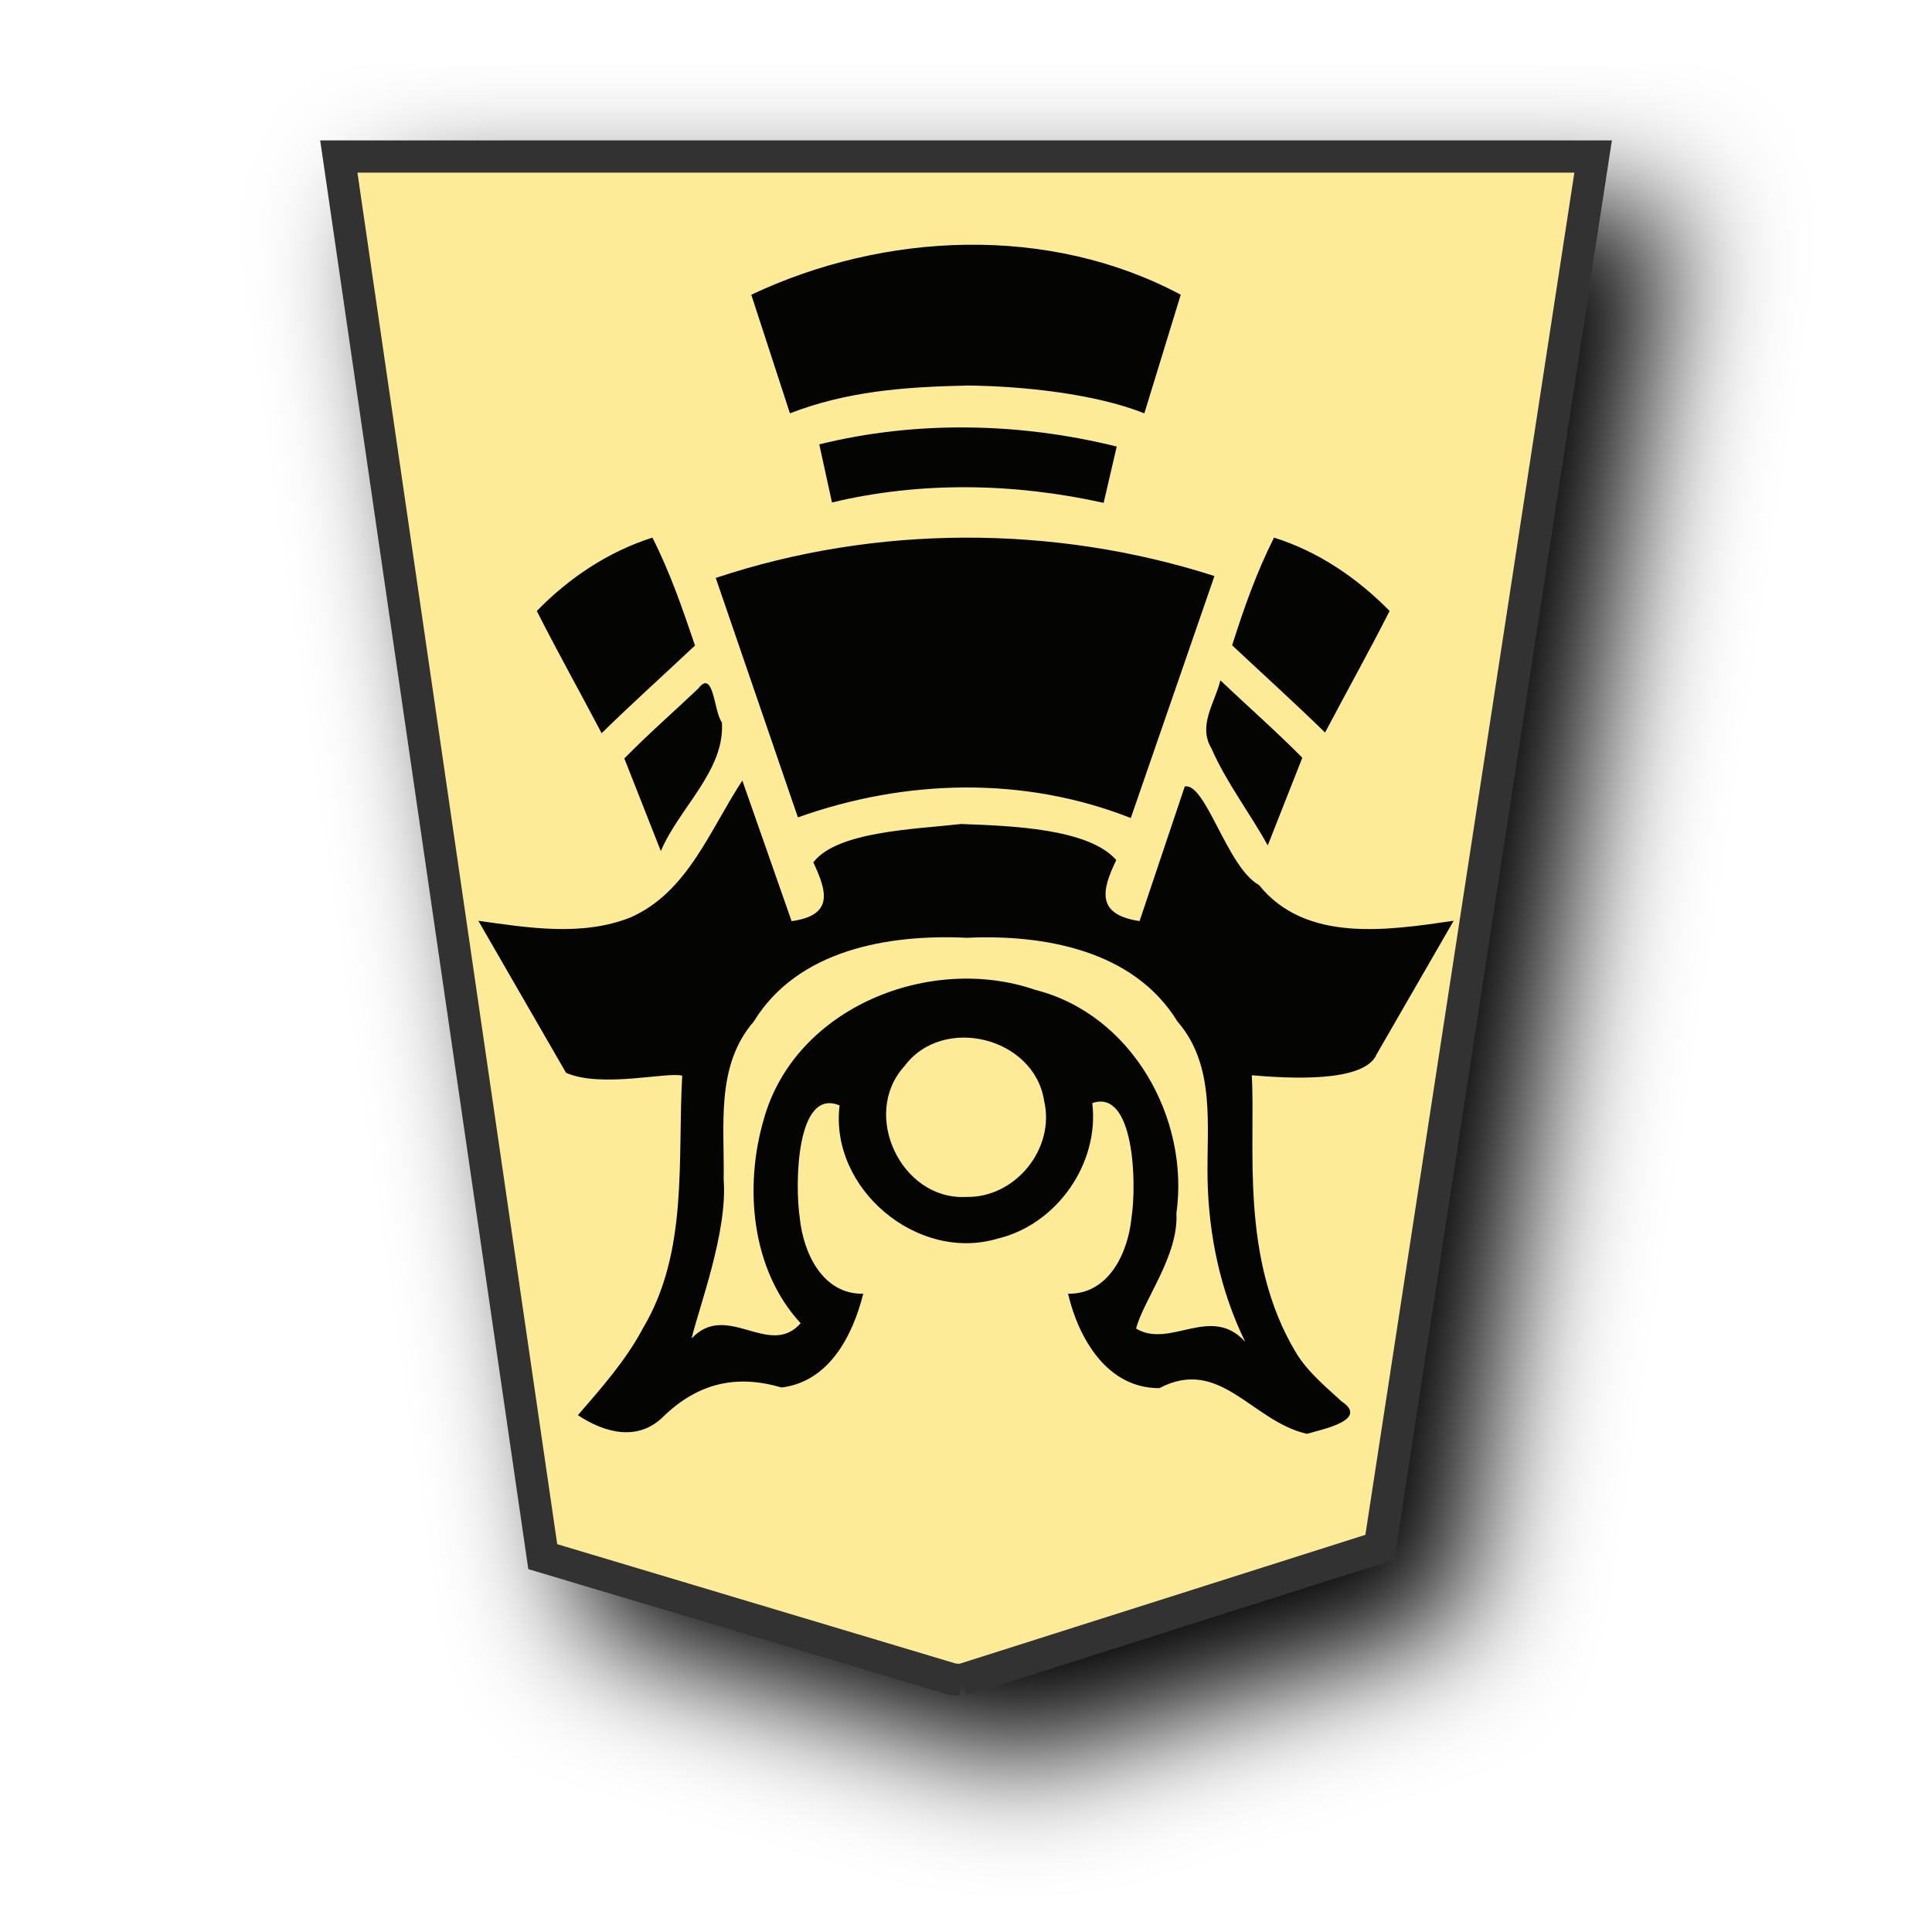
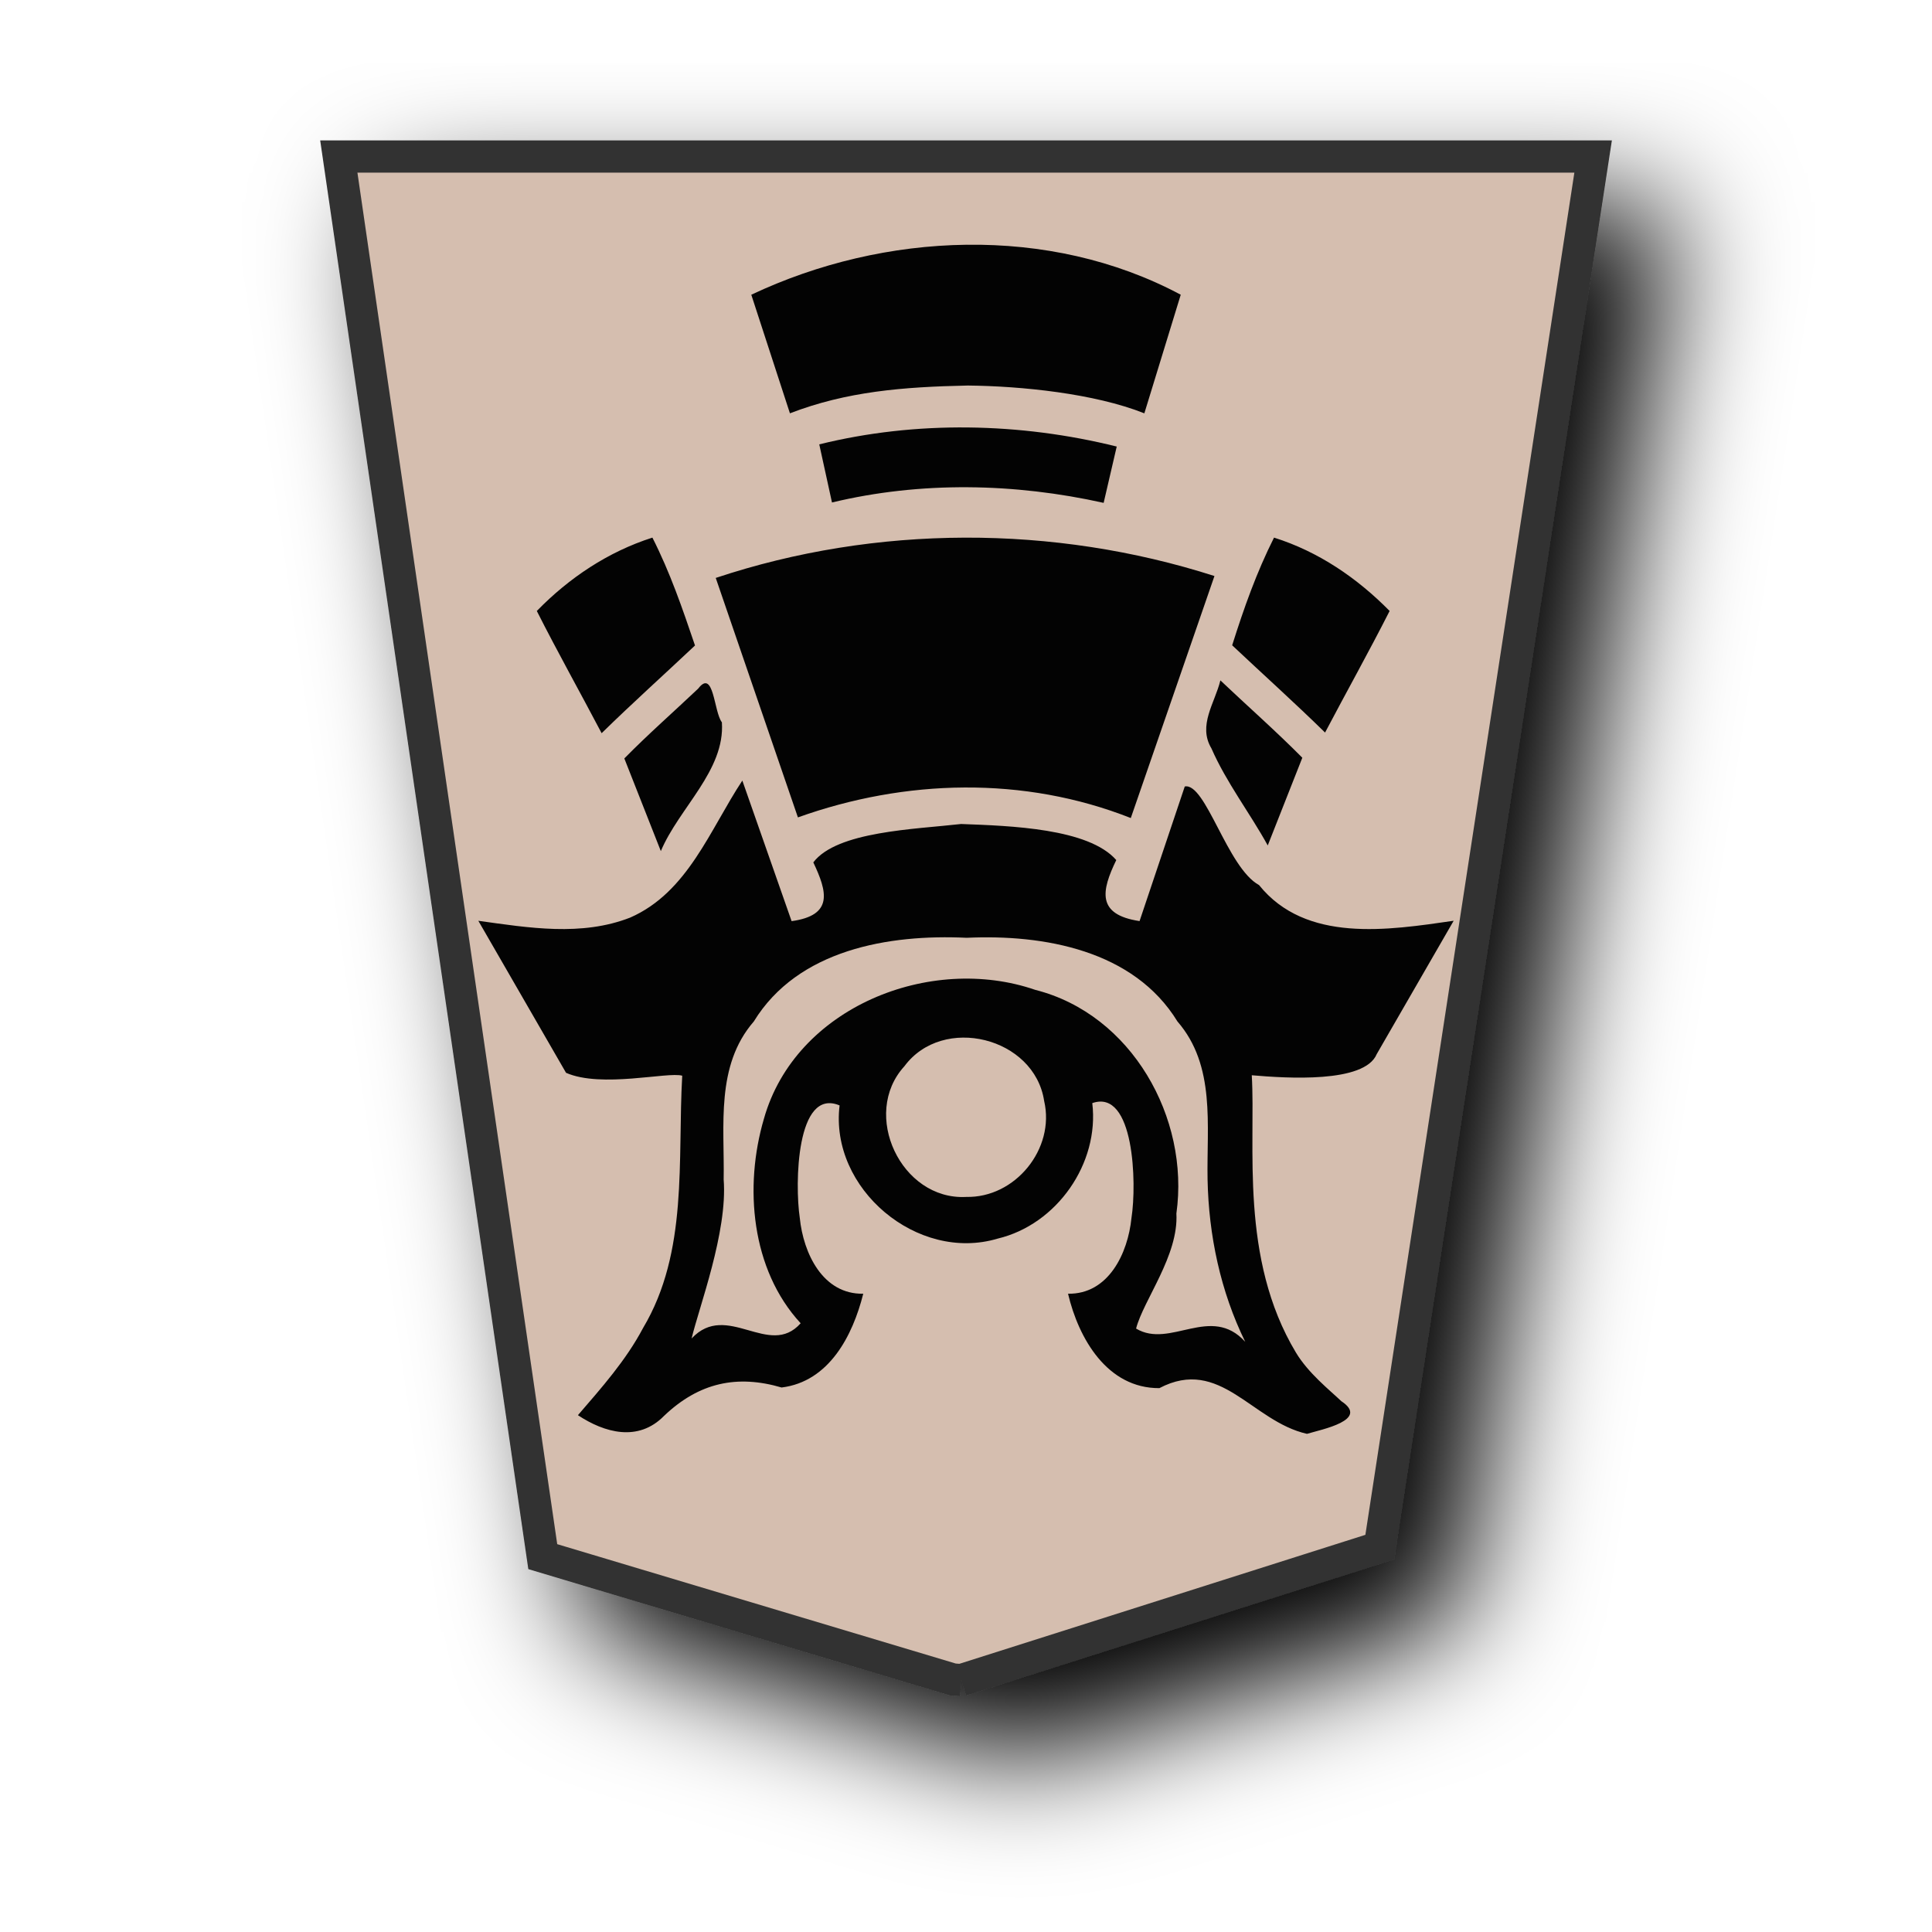
<svg xmlns="http://www.w3.org/2000/svg" viewBox="0 0 60 60">
  <defs>
    <filter id="1KI_svg__a" width="1.318" height="1.259" x="-.134" y="-.109">
      <feGaussianBlur in="SourceAlpha" result="blur" stdDeviation="2" />
      <feOffset dx="2" dy="2" result="offsetBlur" />
      <feBlend in="SourceGraphic" in2="offsetBlur" />
    </filter>
  </defs>
  <g fill="#fdca00" filter="url(#1KI_svg__a)" transform="translate(-94.652 -24.039)scale(.96924)">
-     <path fill="#fdeb98" stroke="#333" stroke-width="1.032" d="m128.456 78.635 13.41-4.26 6.836-44.558h-40.19l6.535 44.862 13.138 3.935.271.021" />
+     <path fill="#d5beaf" stroke="#333" stroke-width="1.032" d="m128.456 78.635 13.41-4.26 6.836-44.558h-40.19l6.535 44.862 13.138 3.935.271.021" />
  </g>
  <path fill-opacity=".992" d="M40.59 44.529c.455-.137 1.954-.428 1.066-1.014-.37-.352-1.023-.866-1.411-1.512-1.757-2.926-1.244-6.427-1.37-8.61 1.074.093 3.502.254 3.88-.656l2.39-4.142c-2.034.295-4.59.699-6.044-1.108-.987-.537-1.657-3.193-2.307-3.062l-1.404 4.18c-1.34-.201-1.187-.938-.723-1.895-.862-.986-3.285-1.063-4.819-1.12-1.444.165-3.856.226-4.59 1.192.43.907.635 1.644-.674 1.825l-1.53-4.366c-1.01 1.53-1.695 3.471-3.482 4.255-1.512.592-3.157.317-4.717.1l2.724 4.721c1.102.484 3.16-.04 3.608.09-.15 2.63.197 5.466-1.217 7.837-.53 1.003-1.287 1.853-2.022 2.706.825.547 1.873.839 2.674.022 1.09-1.04 2.274-1.286 3.651-.882 1.479-.183 2.21-1.614 2.536-2.912-1.255.023-1.86-1.253-1.971-2.354-.157-1.053-.111-4.059 1.236-3.494-.315 2.583 2.416 4.882 4.91 4.136 1.836-.437 3.163-2.333 2.938-4.208 1.304-.454 1.385 2.495 1.217 3.566-.111 1.103-.716 2.374-1.97 2.354.328 1.392 1.217 2.94 2.836 2.932 1.89-.993 2.875 1.036 4.584 1.419zm-1.918-2.857c-1.068-1.179-2.328.226-3.39-.412.232-.892 1.324-2.269 1.252-3.574.416-2.967-1.389-6.186-4.38-6.944-3.261-1.127-7.452.535-8.429 4-.621 2.108-.401 4.685 1.14 6.353-.977 1.104-2.288-.702-3.386.472.223-.954 1.123-3.31.995-4.937.03-1.671-.257-3.532.936-4.907 1.37-2.236 4.196-2.715 6.611-2.599 2.397-.111 5.19.385 6.546 2.599 1.194 1.375.904 3.235.935 4.906.035 1.738.402 3.478 1.17 5.043M30 37.172c-2.015.104-3.274-2.571-1.913-4.059 1.193-1.611 4.039-.903 4.34 1.078.347 1.487-.9 3.02-2.427 2.98zm-9.477-10.74c.562-1.339 1.997-2.504 1.896-4-.252-.323-.248-1.682-.736-1.047-.764.724-1.556 1.418-2.294 2.169zm18.848-.176 1.074-2.724c-.821-.828-1.698-1.6-2.545-2.402-.17.7-.706 1.396-.279 2.11.466 1.065 1.19 1.999 1.75 3.016m-4.253-.851 2.598-7.516c-4.99-1.6-10.512-1.598-15.488.059l2.552 7.437c3.337-1.193 7.018-1.29 10.338.02M18.684 22.77c.947-.928 1.935-1.814 2.9-2.724-.396-1.165-.771-2.262-1.323-3.35-1.376.44-2.584 1.247-3.59 2.278.646 1.279 1.347 2.528 2.013 3.796m22.467-.02c.663-1.26 1.36-2.505 2.005-3.776-1.01-1.025-2.21-1.844-3.59-2.278-.545 1.084-.932 2.181-1.3 3.344.96.905 1.944 1.787 2.885 2.71m-6.876-7.134.406-1.748c-3.004-.746-6.227-.812-9.238-.068l.395 1.805c2.758-.663 5.676-.603 8.437.012zm1.264-2.78 1.13-3.683c-4.092-2.186-9.203-1.953-13.337 0l1.2 3.683c1.762-.679 3.506-.821 5.526-.863 1.659.017 3.93.246 5.48.863" color="#000" enable-background="accumulate" opacity=".99" overflow="visible" style="line-height:normal;font-variant-ligatures:normal;font-variant-position:normal;font-variant-caps:normal;font-variant-numeric:normal;font-variant-alternates:normal;font-variant-east-asian:normal;font-feature-settings:normal;font-variation-settings:normal;text-indent:0;text-align:start;text-decoration-line:none;text-decoration-style:solid;text-decoration-color:#000;text-transform:none;text-orientation:mixed;white-space:normal;shape-padding:0;shape-margin:0;inline-size:0;isolation:auto;mix-blend-mode:normal;solid-color:#000;solid-opacity:1" />
</svg>
